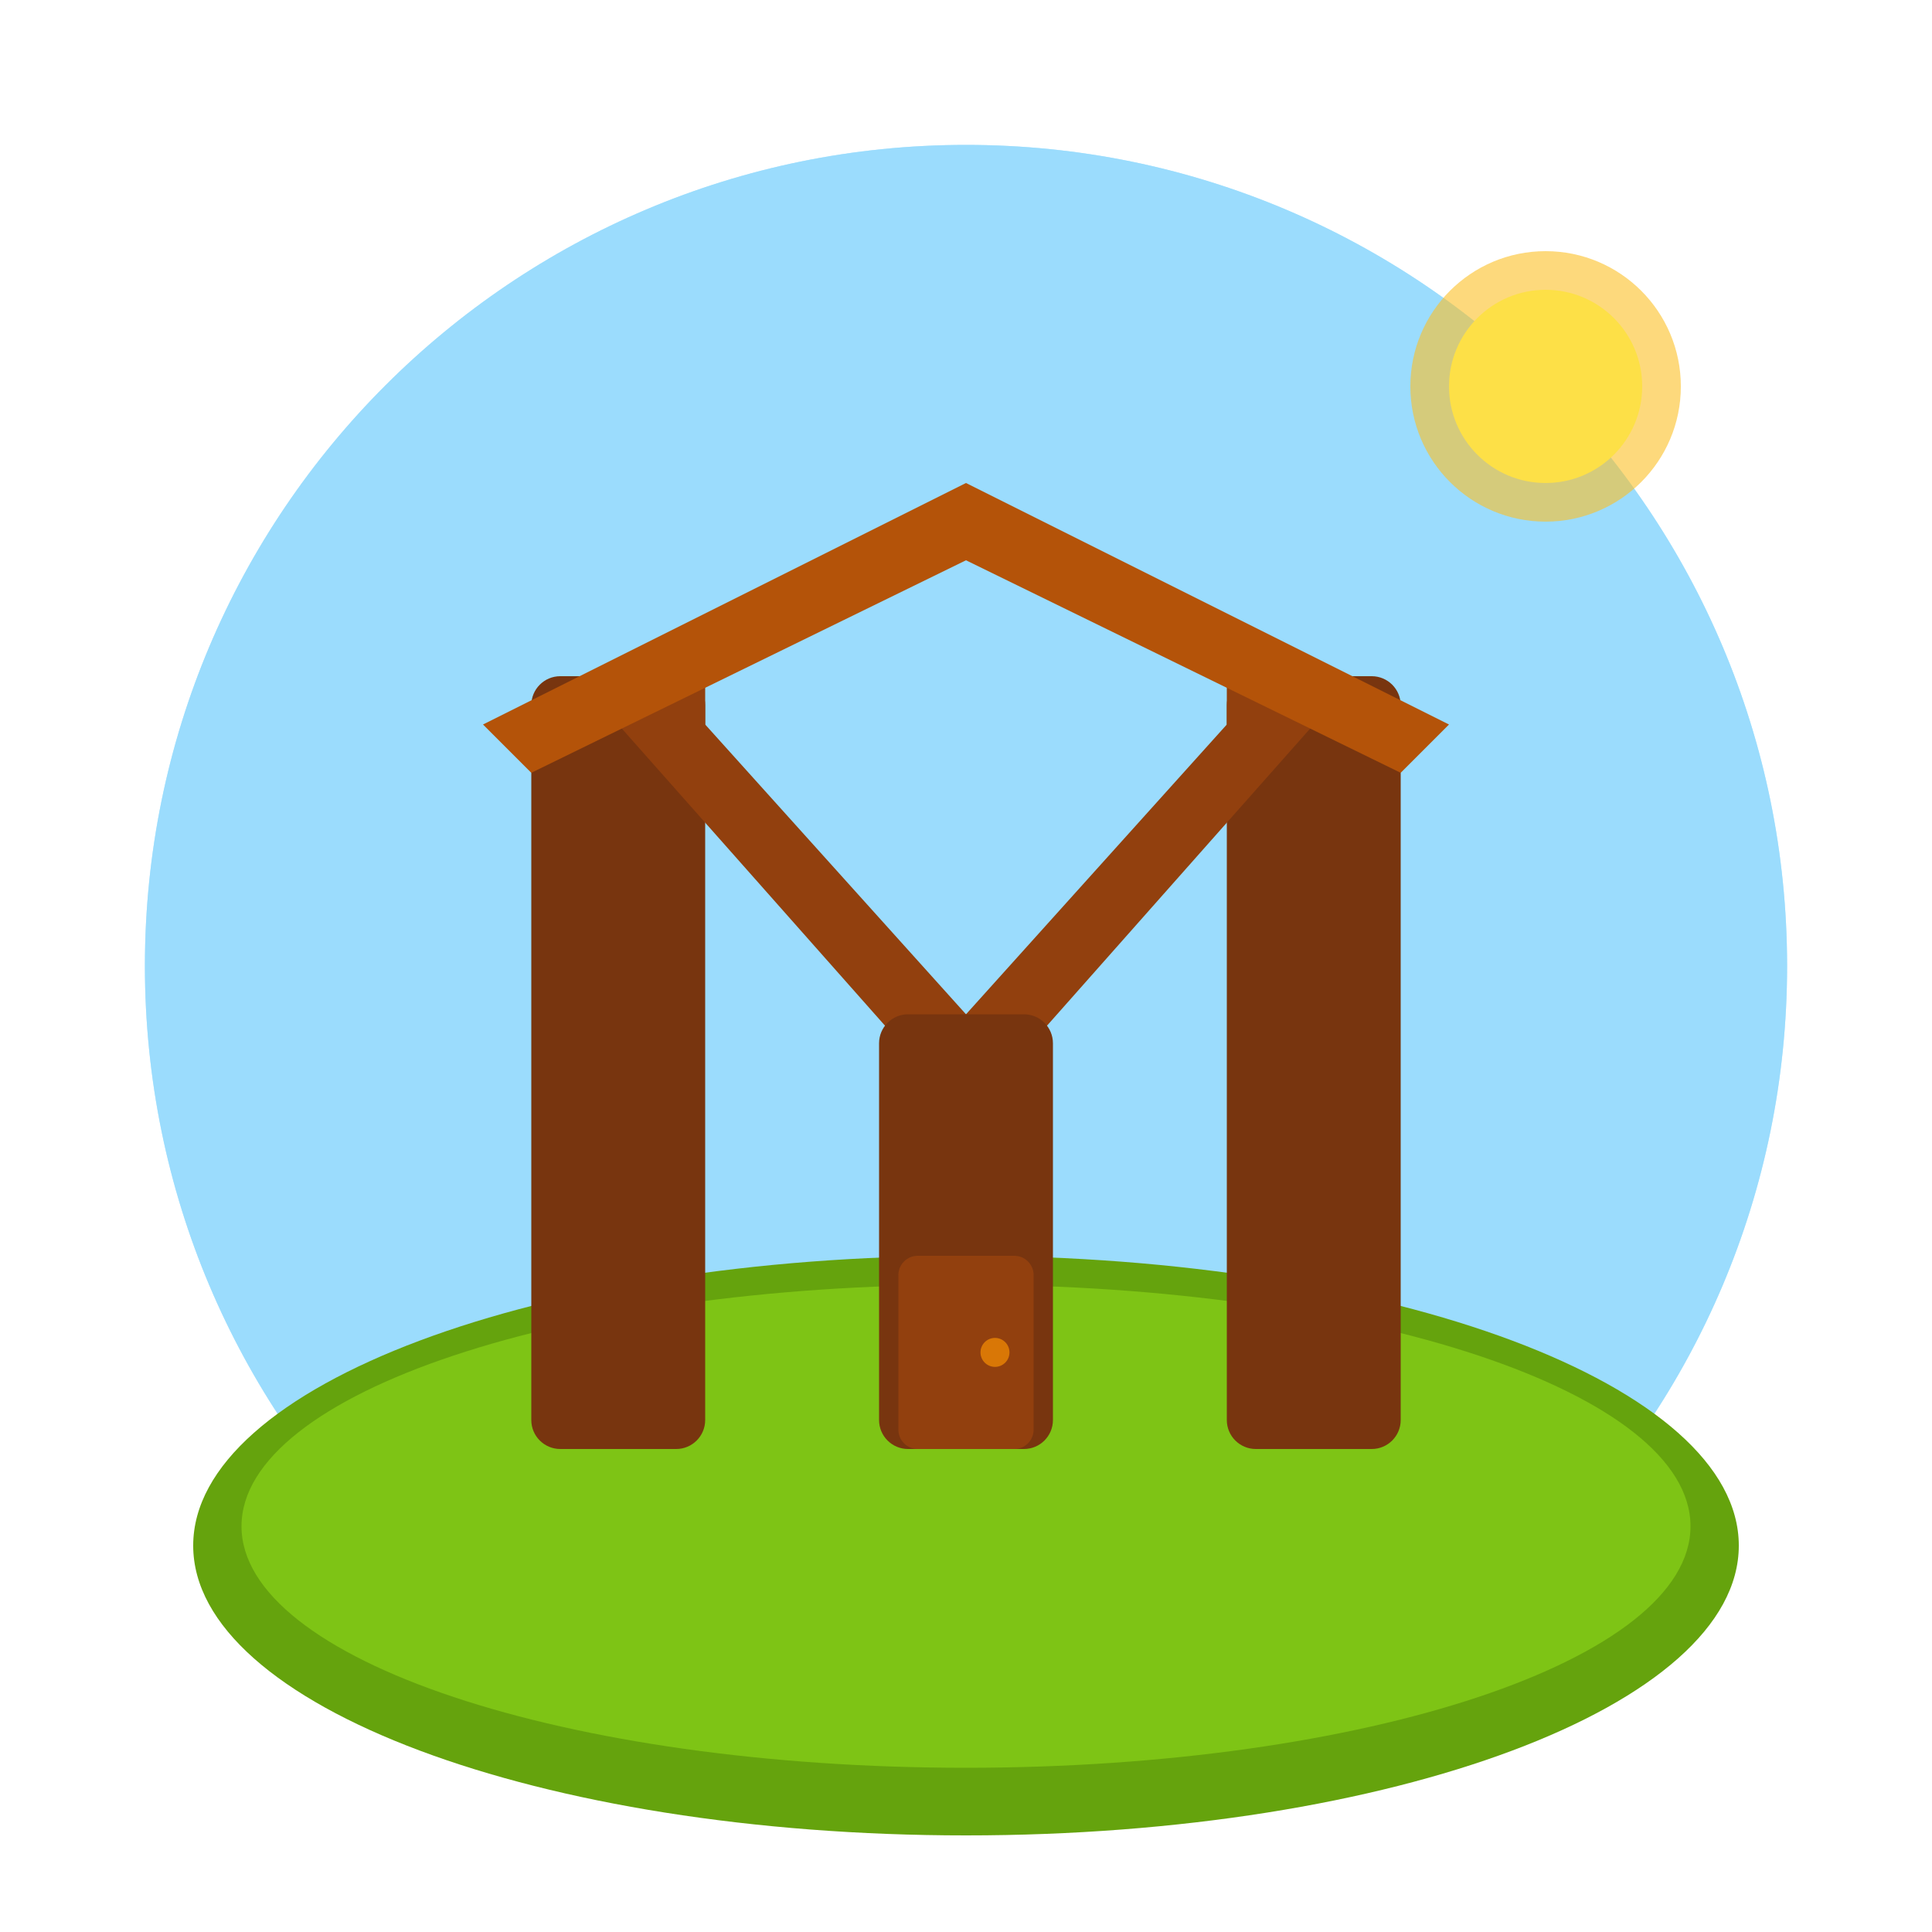
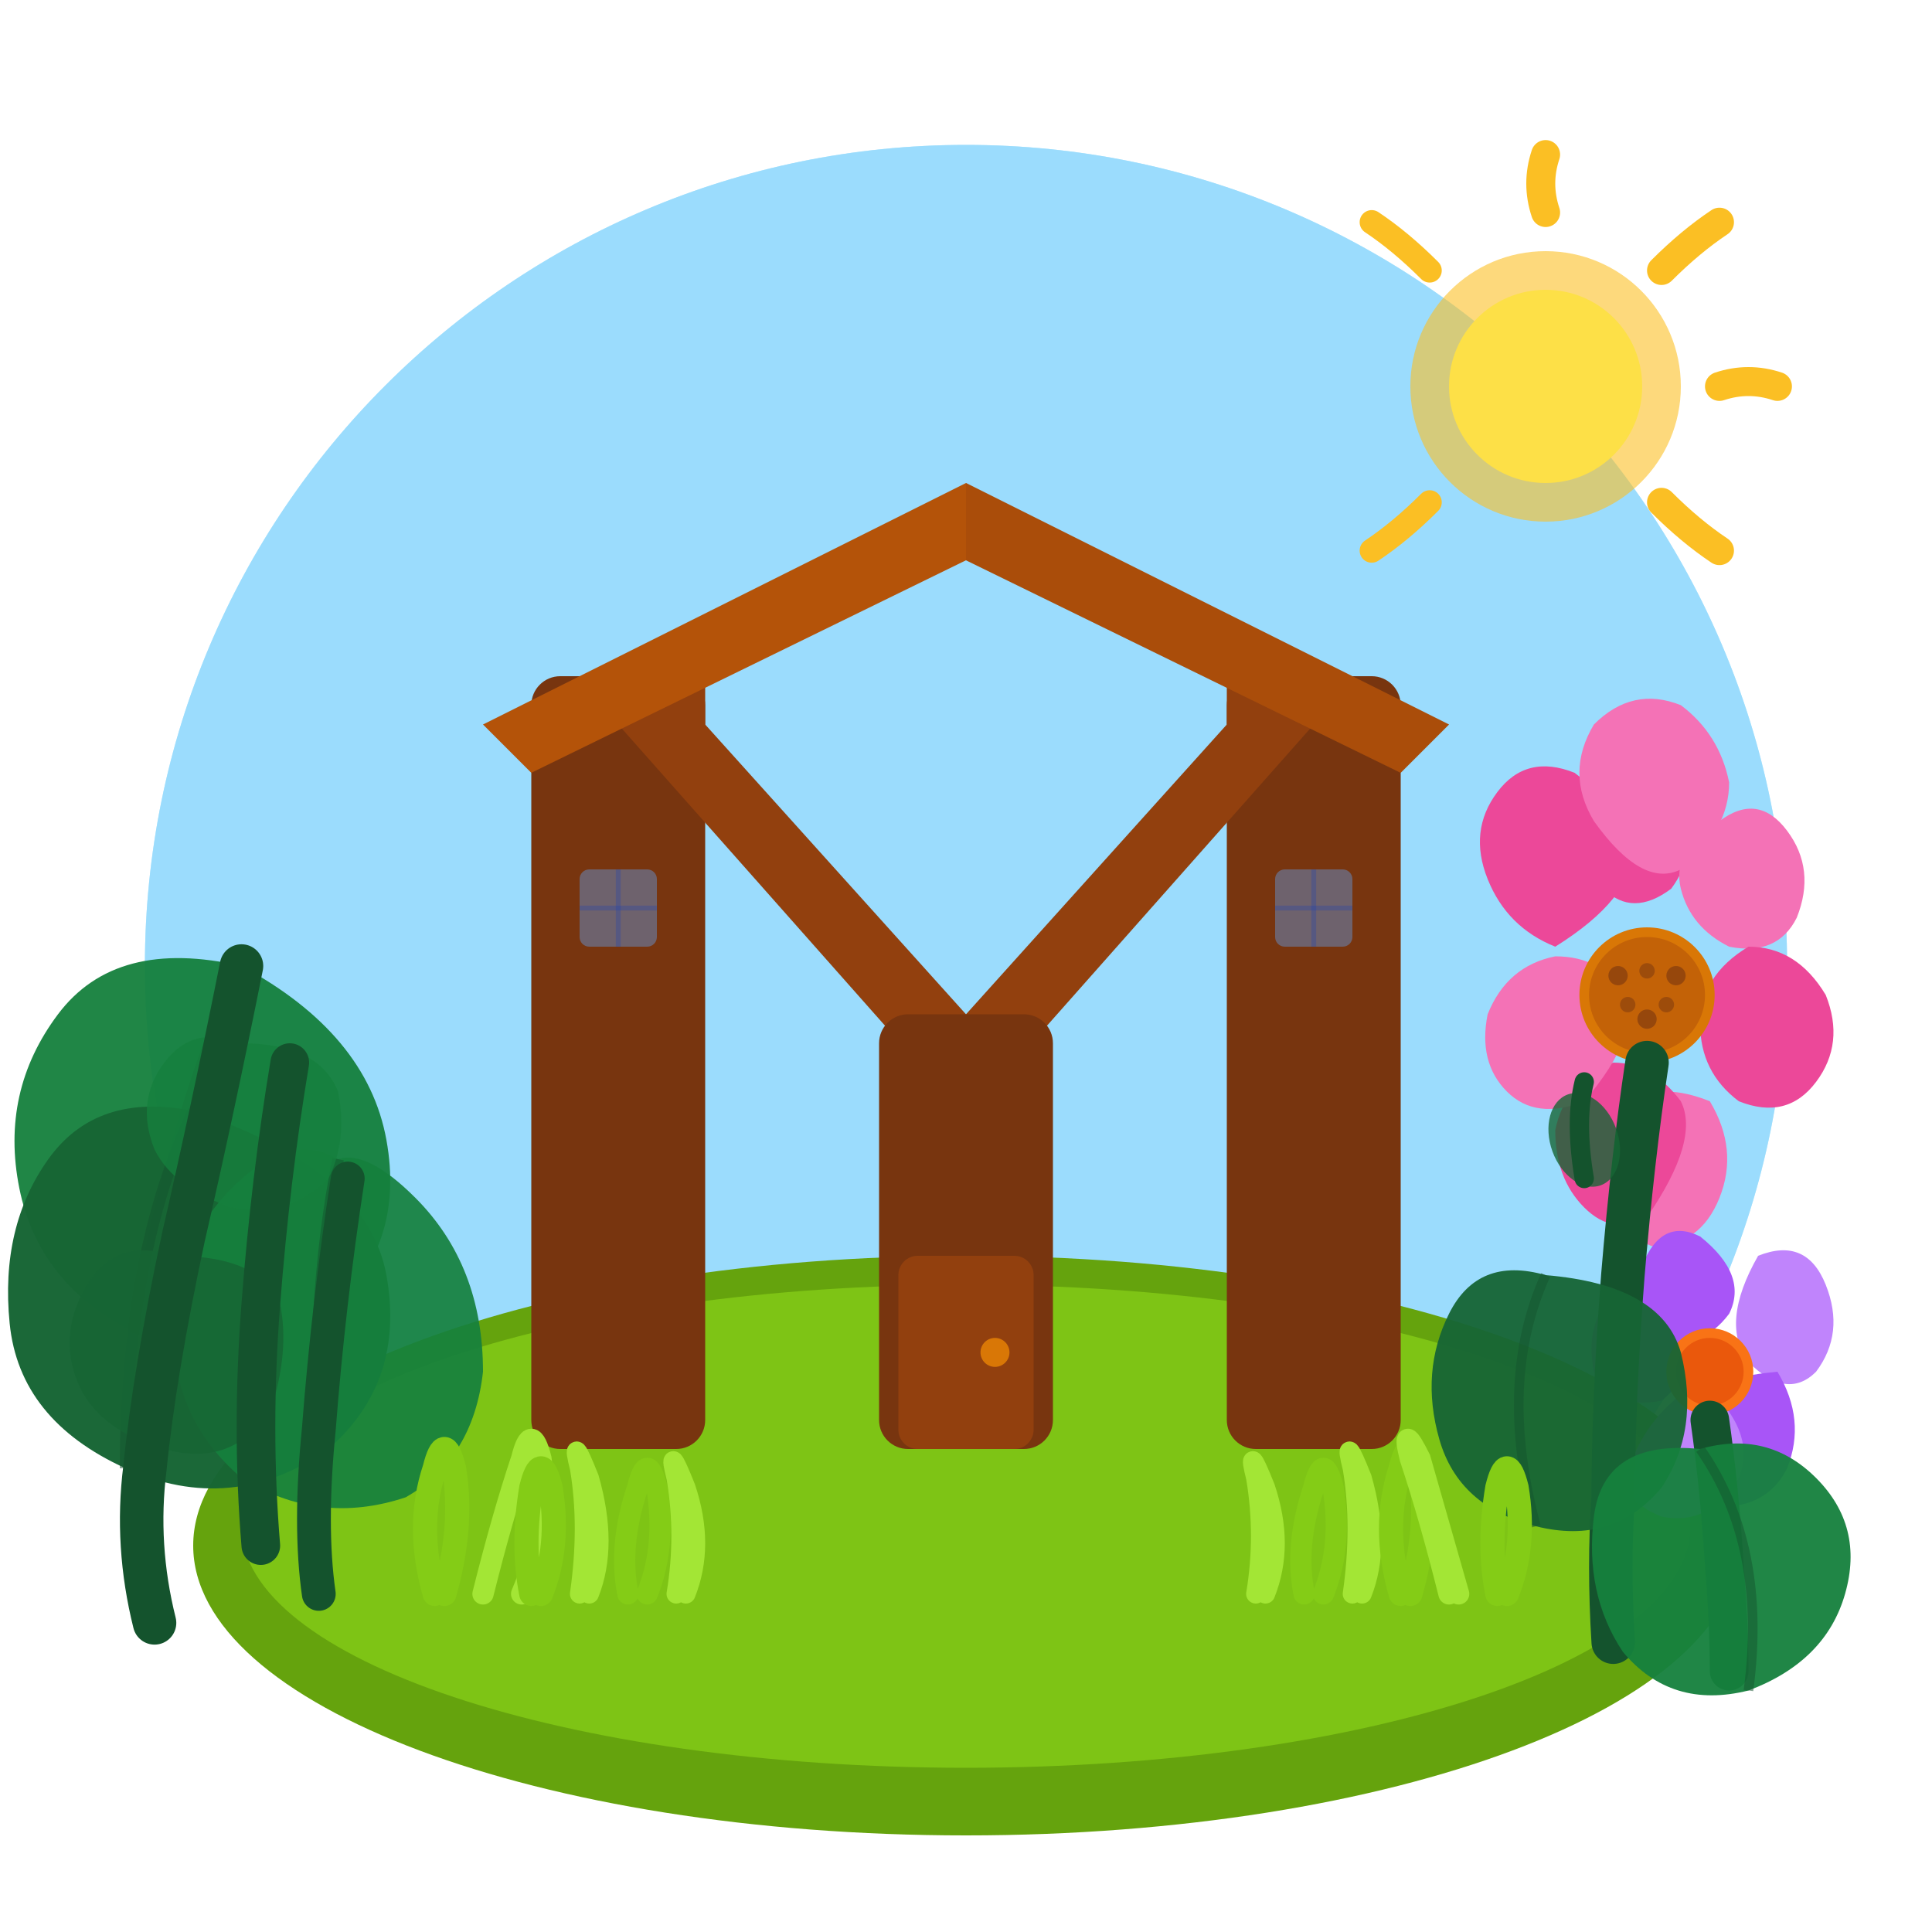
<svg xmlns="http://www.w3.org/2000/svg" width="200" height="200" viewBox="0 0 200 200" fill="none">
+   <circle cx="100" cy="100" r="85" fill="#7dd3fc" />
+   <circle cx="100" cy="100" r="85" fill="url(#skyGradient)" opacity="0.5" />
+   <ellipse cx="100" cy="160" rx="80" ry="30" fill="#65a30d" />
+   <ellipse cx="100" cy="158" rx="75" ry="25" fill="#84cc16" opacity="0.8" />
+   <g>
+     <rect x="55" y="70" width="18" height="80" fill="#78350f" rx="3" />
+     <rect x="127" y="70" width="18" height="80" fill="#78350f" rx="3" />
+     <path d="M64 70 L64 75 L95 110 L100 110 L100 105 L73 75 L73 70 Z" fill="#92400e" />
+     <path d="M136 70 L136 75 L105 110 L100 110 L100 105 L127 75 L127 70 Z" fill="#92400e" />
+     <rect x="91" y="105" width="18" height="45" fill="#78350f" rx="3" />
+     <path d="M100 50 L150 75 L145 80 L100 58 L55 80 L50 75 Z" fill="#b45309" />
+     <path d="M100 50 L150 75 L145 80 L100 58 Z" fill="#92400e" opacity="0.3" />
+   </g>
+   <rect x="93" y="130" width="14" height="20" fill="#92400e" rx="2" />
+   <circle cx="103" cy="140" r="1.5" fill="#d97706" />
+   <g>
+     <path d="M25 100 Q 12 97 6 105 Q 0 113 2 123 Q 4 133 14 138 Q 24 143 34 136 Q 42 129 40 118 Q 38 107 25 100 Z" fill="#15803d" opacity="0.95" />
+     <path d="M25 100 Q 18 115 14 138" stroke="#14532d" stroke-width="1.2" opacity="0.5" fill="none" />
+     <path d="M20 115 Q 10 113 5 120 Q 0 127 1 137 Q 2 147 13 152 Q 24 157 34 150 Q 42 143 40 132 Q 38 121 20 115 Z" fill="#166534" opacity="0.98" />
+     <path d="M20 115 Q 13 130 13 152" stroke="#14532d" stroke-width="1.2" opacity="0.5" fill="none" />
+     <path d="M35 120 Q 30 117 24 123 Q 18 129 18 138 Q 18 147 25 153 Q 33 158 42 155 Q 49 151 50 142 Q 50 131 43 124 Q 38 119 35 120 Z" fill="#15803d" opacity="0.92" />
+     <path d="M35 120 Q 32 135 33 155" stroke="#14532d" stroke-width="1.2" opacity="0.5" fill="none" />
+     <path d="M18 130 Q 12 128 9 133 Q 6 138 8 143 Q 10 148 17 150 Q 24 152 28 146 Q 30 140 29 135 Q 27 130 18 130 Z" fill="#166534" opacity="0.85" />
+     <path d="M25 108 Q 20 106 17 110 Q 14 114 16 119 Q 18 123 24 125 Q 30 126 34 122 Q 36 118 35 113 Q 33 108 25 108 Z" fill="#15803d" opacity="0.8" />
+     <path d="M25 100 Q 22 115 19 128 Q 16 142 15 152 Q 14 160 16 168" stroke="#14532d" stroke-width="4.5" fill="none" stroke-linecap="round" />
+     <path d="M30 110 Q 28 122 27 135 Q 26 148 27 160" stroke="#14532d" stroke-width="4" fill="none" stroke-linecap="round" />
+     <path d="M36 122 Q 34 135 33 148 Q 32 158 33 165" stroke="#14532d" stroke-width="3.5" fill="none" stroke-linecap="round" />
+   </g>
+   <g>
+     <path d="M170.5 80 Q 167 78 165 83 Q 163 88 166 92 Q 169 95 173 92 Q 176 88 174 83 Q 172 78 170.5 80 Z" fill="#ec4899" />
+     <path d="M178 85 Q 182 82 185 86 Q 188 90 186 95 Q 184 99 179 98 Q 175 96 174 92 Q 173 88 178 85 Z" fill="#f472b6" />
+     <path d="M181 98 Q 186 98 189 103 Q 191 108 188 112 Q 185 116 180 114 Q 176 111 176 106 Q 176 101 181 98 Z" fill="#ec4899" />
+     <path d="M177 114 Q 180 119 178 124 Q 176 129 171 129 Q 166 127 165 122 Q 165 117 169 114 Q 172 112 177 114 Z" fill="#f472b6" />
+     <path d="M170.5 126 Q 167 128 164 125 Q 161 122 161 117 Q 162 112 167 110 Q 171 110 174 114 Q 176 118 170.5 126 Z" fill="#ec4899" />
+     <path d="M164 114 Q 159 116 156 113 Q 153 110 154 105 Q 156 100 161 99 Q 166 99 168 103 Q 170 107 164 114 Z" fill="#f472b6" />
+     <path d="M161 98 Q 156 96 154 91 Q 152 86 155 82 Q 158 78 163 80 Q 167 83 169 88 Q 169 93 161 98 Z" fill="#ec4899" />
+     <path d="M165 85 Q 162 80 165 75 Q 169 71 174 73 Q 178 76 179 81 Q 179 86 174 90 Q 170 92 165 85 Z" fill="#f472b6" />
+     <circle cx="170.5" cy="103" r="7" fill="#d97706" />
+     <circle cx="170.5" cy="103" r="6" fill="#b45309" opacity="0.6" />
+     <circle cx="167.5" cy="101" r="1" fill="#78350f" opacity="0.6" />
+     <circle cx="173.5" cy="101" r="1" fill="#78350f" opacity="0.6" />
+     <circle cx="170.5" cy="105.5" r="1" fill="#78350f" opacity="0.6" />
+     <circle cx="168.5" cy="104" r="0.8" fill="#78350f" opacity="0.5" />
+     <circle cx="172.5" cy="104" r="0.8" fill="#78350f" opacity="0.5" />
+     <circle cx="170.5" cy="100.5" r="0.8" fill="#78350f" opacity="0.5" />
+     <path d="M176 128 Q 172 126 170 131 Q 168 135 172 138 Q 176 140 179 136 Q 181 132 176 128 Z" fill="#a855f7" />
+     <path d="M182 130 Q 187 128 189 133 Q 191 138 188 142 Q 185 145 181 141 Q 178 137 182 130 Z" fill="#c084fc" />
+     <path d="M184 142 Q 187 147 185 152 Q 183 156 178 156 Q 173 154 173 149 Q 173 143 184 142 Z" fill="#a855f7" />
+     <path d="M176 143 Q 171 146 169 151 Q 167 155 172 157 Q 177 158 180 153 Q 182 148 176 143 Z" fill="#c084fc" />
+     <path d="M173 135 Q 170 132 167 134 Q 164 137 165 142 Q 167 146 172 145 Q 176 142 173 135 Z" fill="#a855f7" />
+     <circle cx="177" cy="142" r="4.5" fill="#f97316" />
+     <circle cx="177" cy="142" r="3.5" fill="#ea580c" />
+     <path d="M170.5 110 Q 169 120 168 132 Q 167 145 167 155 Q 166.5 162 167 170" stroke="#14532d" stroke-width="4.5" fill="none" stroke-linecap="round" />
+     <path d="M177 147 Q 178 154 178.5 162 Q 179 168 179 173" stroke="#14532d" stroke-width="4" fill="none" stroke-linecap="round" />
+     <path d="M160 132 Q 153 130 150 136 Q 147 142 149 149 Q 151 156 159 158 Q 167 160 172 154 Q 176 148 174 140 Q 172 133 160 132 Z" fill="#166534" opacity="0.95" />
+     <path d="M160 132 Q 155 143 159 158" stroke="#14532d" stroke-width="1" opacity="0.5" fill="none" />
+     <path d="M176 150 Q 183 148 188 153 Q 193 158 191 165 Q 189 172 181 175 Q 173 177 168 171 Q 164 165 165 157 Q 166 149 176 150 Z" fill="#15803d" opacity="0.95" />
+     <path d="M176 150 Q 183 160 181 175" stroke="#14532d" stroke-width="1" opacity="0.5" fill="none" />
+     <ellipse cx="164" cy="118" rx="3.5" ry="5" fill="#166534" opacity="0.8" transform="rotate(-20 164 118)" />
+     <path d="M164 112 Q 163 116 164 122" stroke="#14532d" stroke-width="2" fill="none" stroke-linecap="round" />
+   </g>
+   <g>
+     <path d="M45 165 Q 43 158 45 152 Q 46 148 47 152 Q 48 158 46 165" stroke="#84cc16" stroke-width="2.5" fill="none" stroke-linecap="round" />
+     <path d="M50 165 Q 52 157 54 151 Q 55 147 56 151 Q 57 158 54 165" stroke="#a3e635" stroke-width="2.2" fill="none" stroke-linecap="round" />
+     <path d="M55 165 Q 54 160 55 154 Q 56 150 57 154 Q 58 160 56 165" stroke="#84cc16" stroke-width="2.5" fill="none" stroke-linecap="round" />
+     <path d="M60 165 Q 61 158 60 152 Q 59 148 61 153 Q 63 160 61 165" stroke="#a3e635" stroke-width="2" fill="none" stroke-linecap="round" />
+     <path d="M65 165 Q 64 160 66 154 Q 67 150 68 154 Q 69 160 67 165" stroke="#84cc16" stroke-width="2.2" fill="none" stroke-linecap="round" />
+     <path d="M70 165 Q 71 159 70 153 Q 69 149 71 154 Q 73 160 71 165" stroke="#a3e635" stroke-width="2" fill="none" stroke-linecap="round" />
+     <path d="M130 165 Q 131 159 130 153 Q 129 149 131 154 Q 133 160 131 165" stroke="#a3e635" stroke-width="2" fill="none" stroke-linecap="round" />
+     <path d="M135 165 Q 134 160 136 154 Q 137 150 138 154 Q 139 160 137 165" stroke="#84cc16" stroke-width="2.2" fill="none" stroke-linecap="round" />
+     <path d="M140 165 Q 141 158 140 152 Q 139 148 141 153 Q 143 160 141 165" stroke="#a3e635" stroke-width="2" fill="none" stroke-linecap="round" />
+     <path d="M145 165 Q 143 158 145 152 Q 146 148 147 152 Q 148 158 146 165" stroke="#84cc16" stroke-width="2.5" fill="none" stroke-linecap="round" />
+     <path d="M150 165 Q 148 157 146 151 Q 145 147 147 151 Q 149 158 151 165" stroke="#a3e635" stroke-width="2.2" fill="none" stroke-linecap="round" />
+     <path d="M155 165 Q 154 160 155 154 Q 156 150 157 154 Q 158 160 156 165" stroke="#84cc16" stroke-width="2.5" fill="none" stroke-linecap="round" />
+   </g>
+   <g>
+     <circle cx="160" cy="40" r="14" fill="#fbbf24" opacity="0.6" />
+     <circle cx="160" cy="40" r="10" fill="#fde047" />
+     <path d="M160 22 Q 159 19 160 16" stroke="#fbbf24" stroke-width="3" stroke-linecap="round" />
+     <path d="M178 40 Q 181 39 184 40" stroke="#fbbf24" stroke-width="3" stroke-linecap="round" />
+     <path d="M172 28 Q 175 25 178 23" stroke="#fbbf24" stroke-width="3" stroke-linecap="round" />
+     <path d="M172 52 Q 175 55 178 57" stroke="#fbbf24" stroke-width="3" stroke-linecap="round" />
+     <path d="M148 28 Q 145 25 142 23" stroke="#fbbf24" stroke-width="2.5" stroke-linecap="round" />
+     <path d="M148 52 Q 145 55 142 57" stroke="#fbbf24" stroke-width="2.5" stroke-linecap="round" />
+   </g>
+   <rect x="60" y="90" width="8" height="8" fill="#60a5fa" opacity="0.4" rx="1" />
+   <line x1="64" y1="90" x2="64" y2="98" stroke="#1e40af" stroke-width="0.5" opacity="0.3" />
+   <line x1="60" y1="94" x2="68" y2="94" stroke="#1e40af" stroke-width="0.5" opacity="0.3" />
+   <rect x="132" y="90" width="8" height="8" fill="#60a5fa" opacity="0.4" rx="1" />
+   <line x1="136" y1="90" x2="136" y2="98" stroke="#1e40af" stroke-width="0.5" opacity="0.3" />
+   <line x1="132" y1="94" x2="140" y2="94" stroke="#1e40af" stroke-width="0.5" opacity="0.3" />
  <defs>
    <linearGradient id="skyGradient" x1="100" y1="15" x2="100" y2="185">
      <stop offset="0%" stop-color="#bae6fd" />
      <stop offset="100%" stop-color="#7dd3fc" />
    </linearGradient>
  </defs>
-   <circle cx="100" cy="100" r="85" fill="#7dd3fc" />
-   <circle cx="100" cy="100" r="85" fill="url(#skyGradient)" opacity="0.5" />
-   <ellipse cx="100" cy="160" rx="80" ry="30" fill="#65a30d" />
-   <ellipse cx="100" cy="158" rx="75" ry="25" fill="#84cc16" opacity="0.8" />
-   <rect x="55" y="70" width="18" height="80" fill="#78350f" rx="3" />
-   <rect x="127" y="70" width="18" height="80" fill="#78350f" rx="3" />
-   <path d="M64 70 L64 75 L95 110 L100 110 L100 105 L73 75 L73 70 Z" fill="#92400e" />
-   <path d="M136 70 L136 75 L105 110 L100 110 L100 105 L127 75 L127 70 Z" fill="#92400e" />
-   <rect x="91" y="105" width="18" height="45" fill="#78350f" rx="3" />
-   <path d="M100 50 L150 75 L145 80 L100 58 L55 80 L50 75 Z" fill="#b45309" />
-   <rect x="93" y="130" width="14" height="20" fill="#92400e" rx="2" />
-   <circle cx="103" cy="140" r="1.5" fill="#d97706" />
-   <circle cx="160" cy="40" r="14" fill="#fbbf24" opacity="0.6" />
-   <circle cx="160" cy="40" r="10" fill="#fde047" />
</svg>
